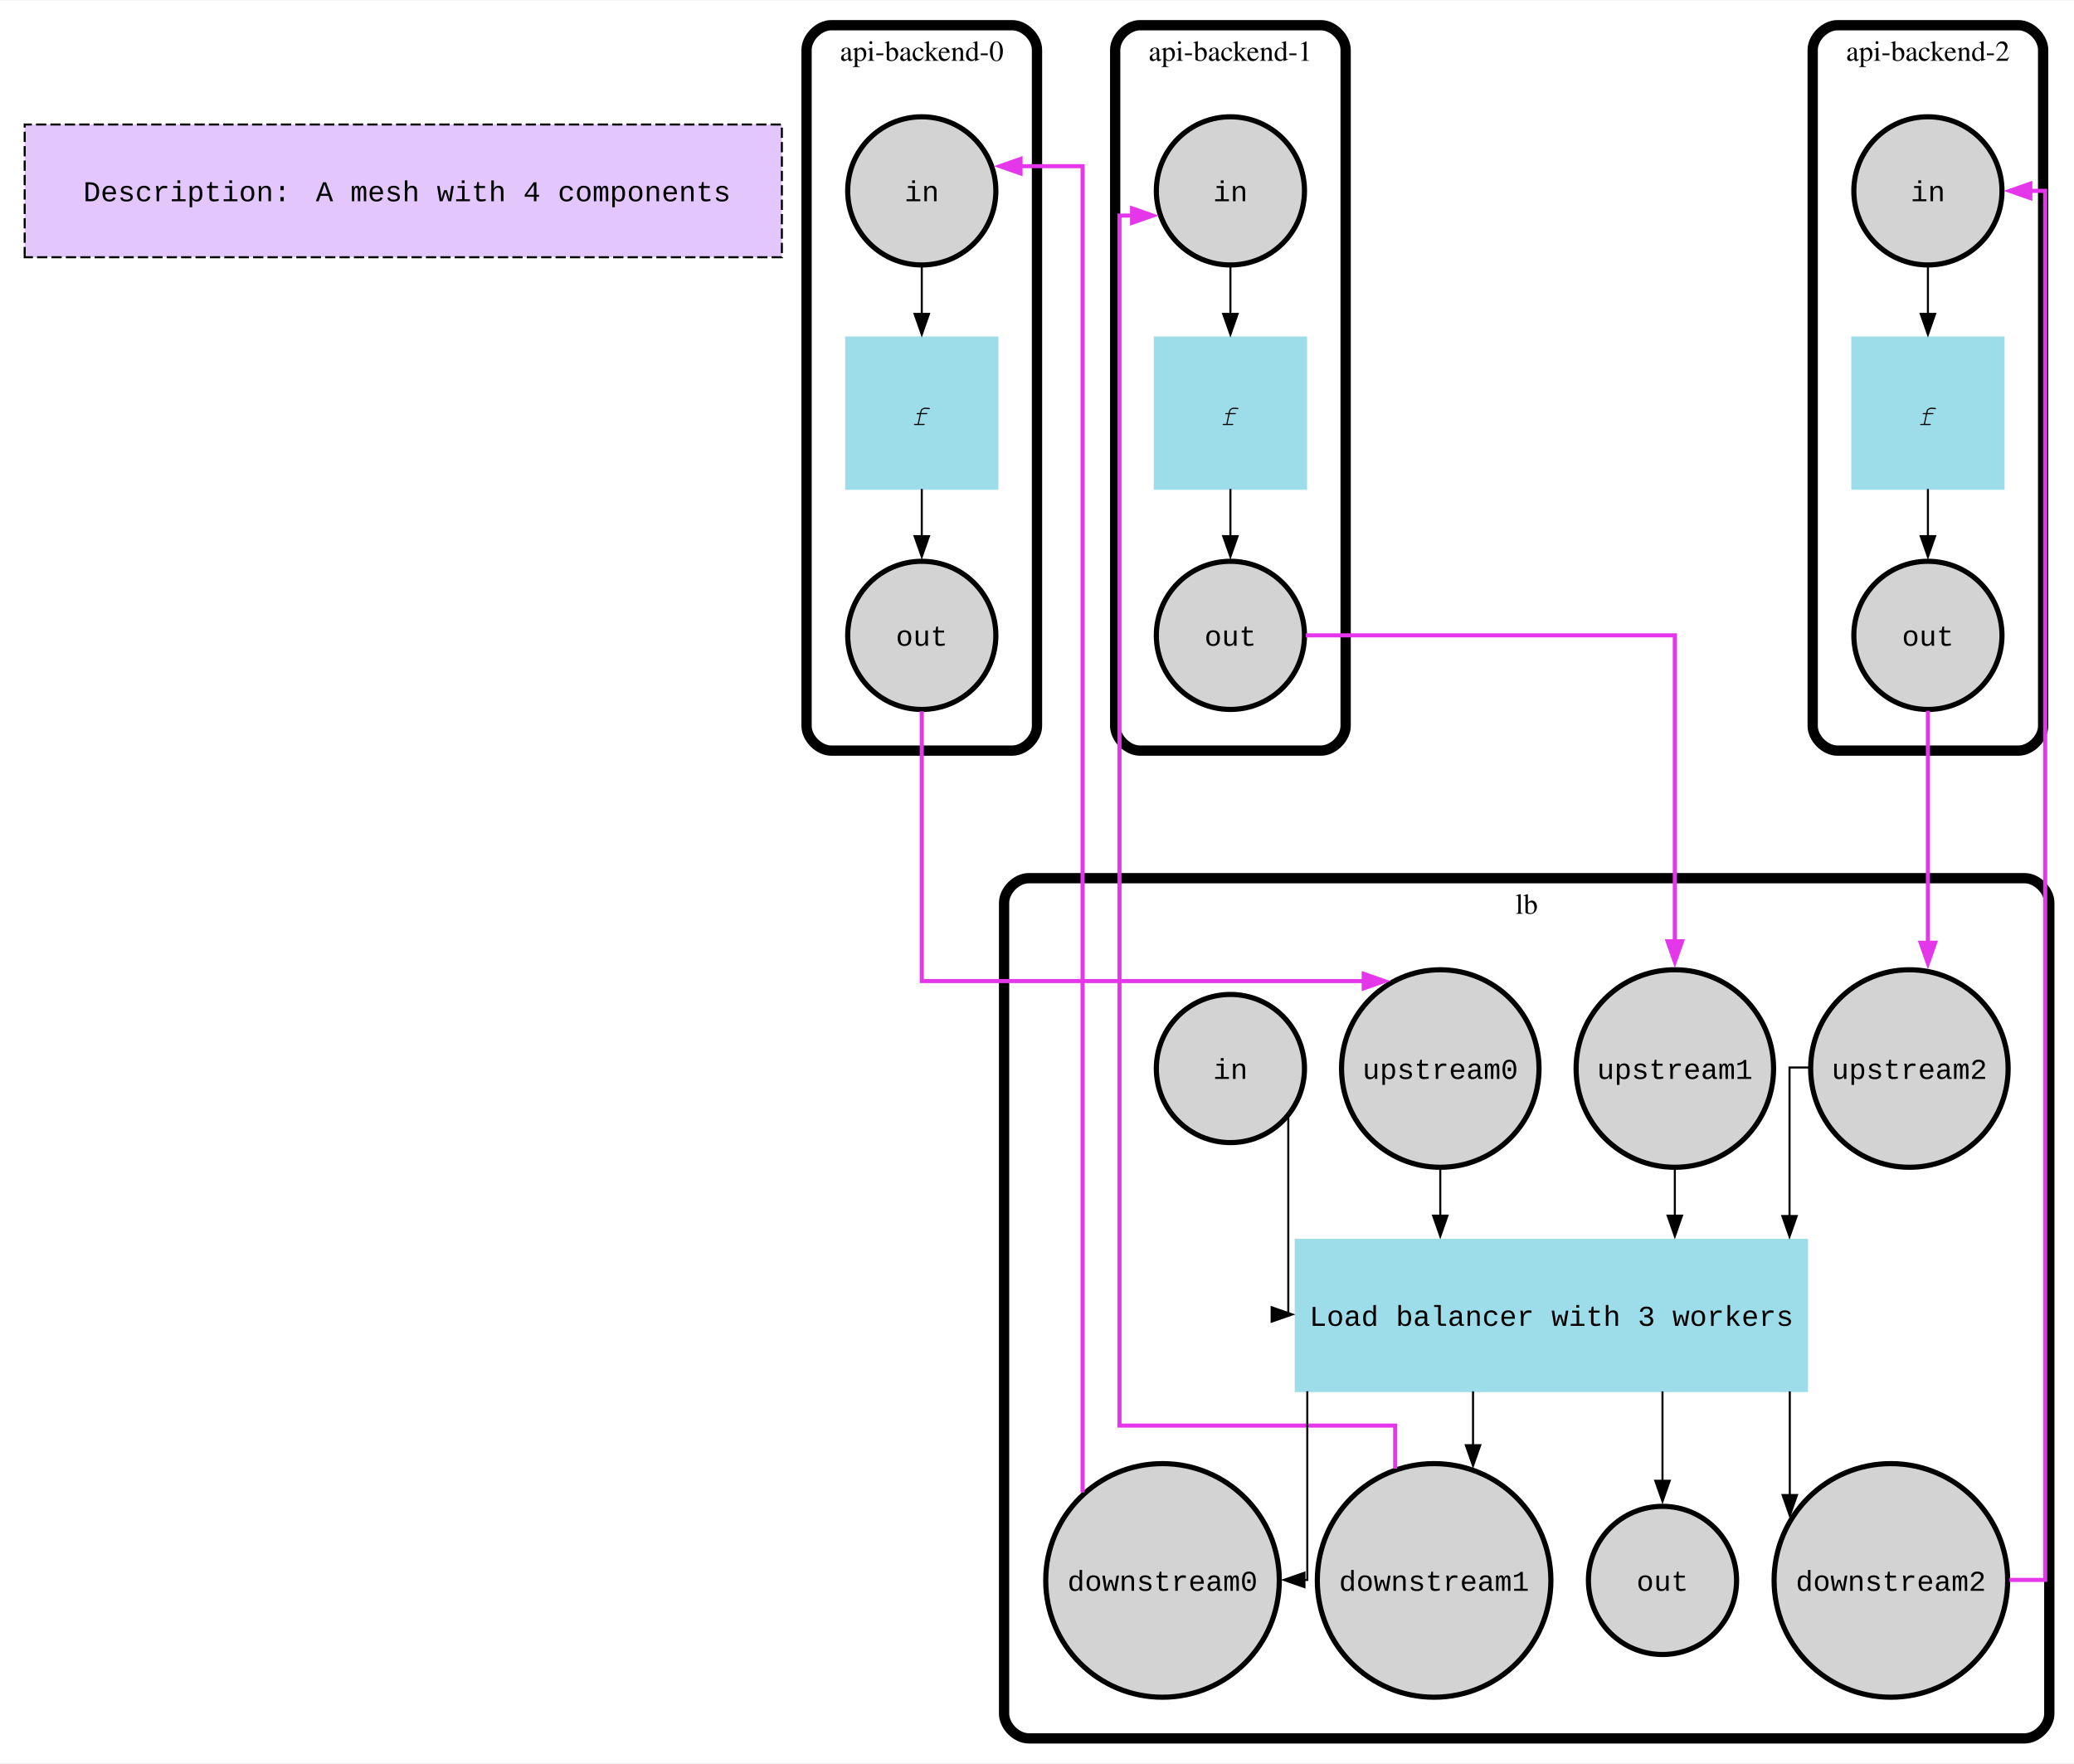
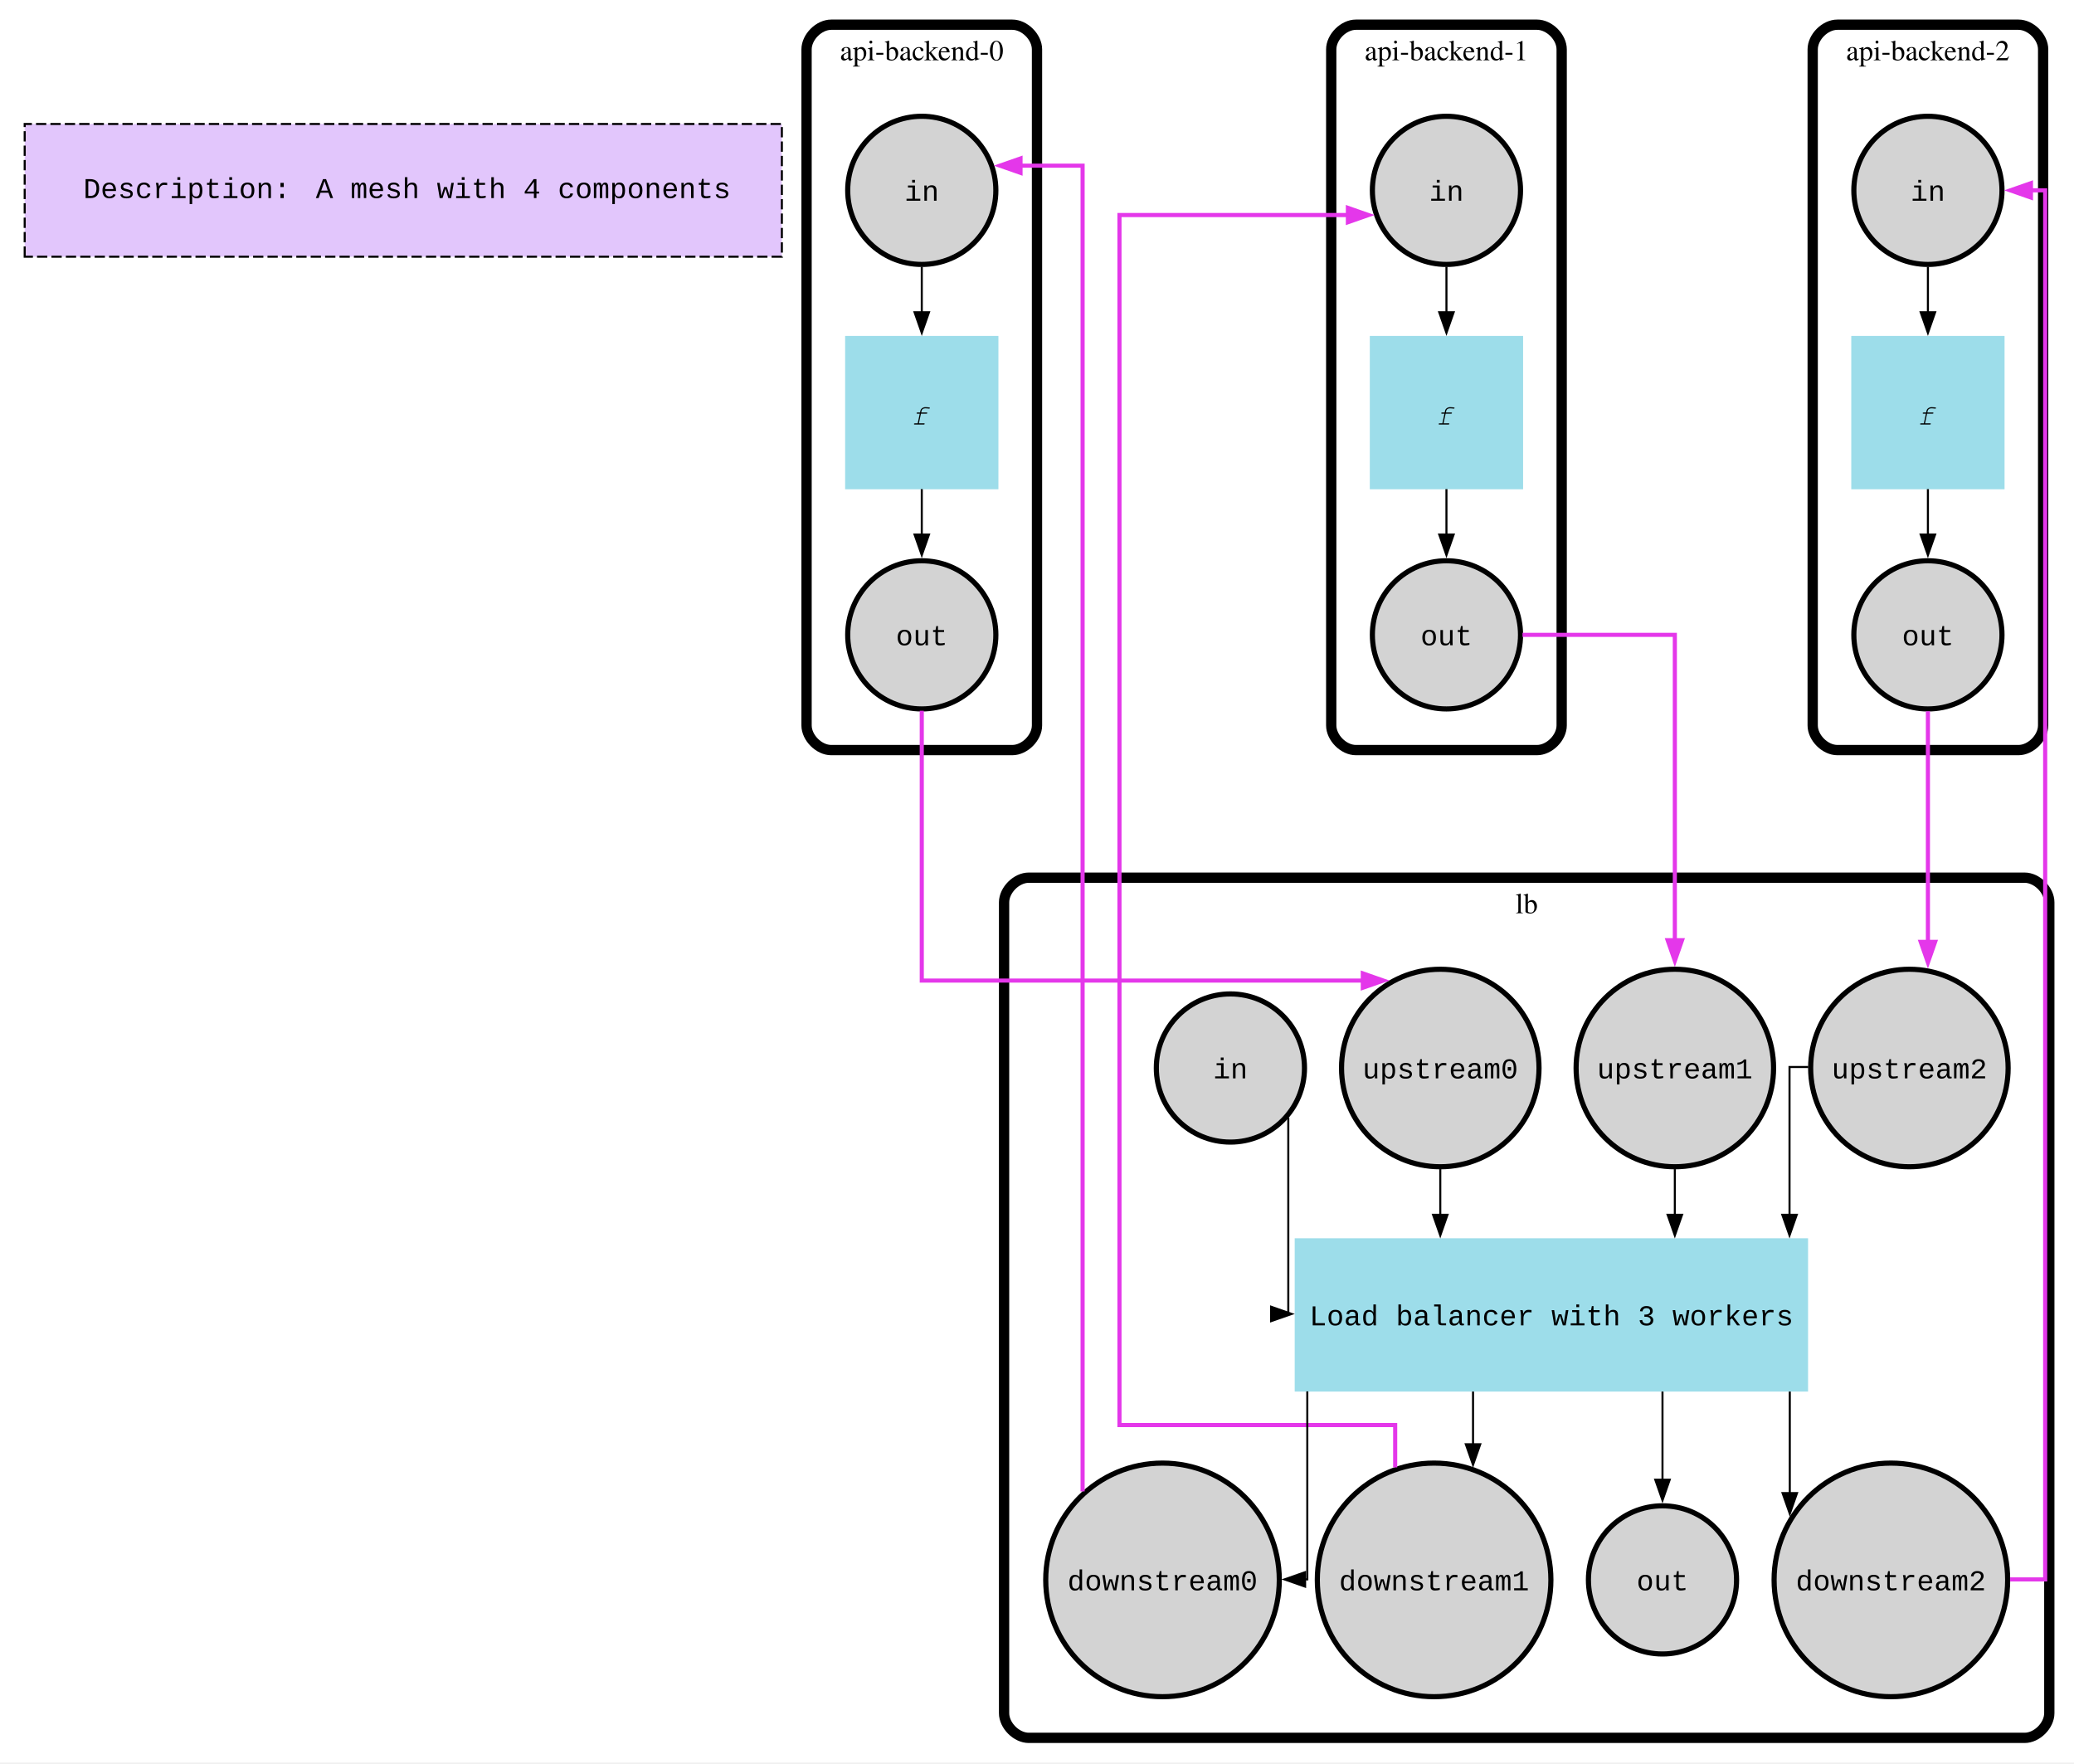
- <svg xmlns="http://www.w3.org/2000/svg" width="1008pt" height="857pt" viewBox="0.00 0.00 1008.00 856.50">
+ <svg xmlns="http://www.w3.org/2000/svg" width="1008pt" height="857pt" viewBox="0.00 0.00 1008.00 857.00">
  <g id="graph0" class="graph" transform="scale(1 1) rotate(0) translate(4 852.5)">
    <polygon fill="white" stroke="none" points="-4,4 -4,-852.5 1004,-852.5 1004,4 -4,4" />
    <g id="clust1" class="cluster">
      <polygon fill="#e2c6fc" stroke="black" stroke-dasharray="5,2" points="8,-727.75 8,-792.25 376,-792.25 376,-727.75 8,-727.75" />
    </g>
    <g id="clust2" class="cluster">
      <path fill="none" stroke="black" stroke-width="5" d="M400,-488C400,-488 488,-488 488,-488 494,-488 500,-494 500,-500 500,-500 500,-828.5 500,-828.5 500,-834.5 494,-840.5 488,-840.5 488,-840.5 400,-840.5 400,-840.5 394,-840.5 388,-834.5 388,-828.5 388,-828.5 388,-500 388,-500 388,-494 394,-488 400,-488" />
-       <text text-anchor="middle" x="444" y="-823.2" font-family="Times,serif" font-size="14.00">api-backend-0</text>
+       <text xml:space="preserve" text-anchor="middle" x="444" y="-823.2" font-family="Times,serif" font-size="14.00">api-backend-0</text>
    </g>
    <g id="clust3" class="cluster">
-       <path fill="none" stroke="black" stroke-width="5" d="M550,-488C550,-488 638,-488 638,-488 644,-488 650,-494 650,-500 650,-500 650,-828.5 650,-828.5 650,-834.5 644,-840.5 638,-840.5 638,-840.5 550,-840.5 550,-840.5 544,-840.5 538,-834.5 538,-828.5 538,-828.5 538,-500 538,-500 538,-494 544,-488 550,-488" />
-       <text text-anchor="middle" x="594" y="-823.2" font-family="Times,serif" font-size="14.00">api-backend-1</text>
+       <path fill="none" stroke="black" stroke-width="5" d="M655,-488C655,-488 743,-488 743,-488 749,-488 755,-494 755,-500 755,-500 755,-828.5 755,-828.5 755,-834.5 749,-840.5 743,-840.5 743,-840.5 655,-840.5 655,-840.5 649,-840.5 643,-834.5 643,-828.5 643,-828.5 643,-500 643,-500 643,-494 649,-488 655,-488" />
+       <text xml:space="preserve" text-anchor="middle" x="699" y="-823.2" font-family="Times,serif" font-size="14.00">api-backend-1</text>
    </g>
    <g id="clust4" class="cluster">
      <path fill="none" stroke="black" stroke-width="5" d="M889,-488C889,-488 977,-488 977,-488 983,-488 989,-494 989,-500 989,-500 989,-828.5 989,-828.5 989,-834.5 983,-840.5 977,-840.5 977,-840.5 889,-840.5 889,-840.5 883,-840.5 877,-834.5 877,-828.5 877,-828.5 877,-500 877,-500 877,-494 883,-488 889,-488" />
-       <text text-anchor="middle" x="933" y="-823.2" font-family="Times,serif" font-size="14.00">api-backend-2</text>
+       <text xml:space="preserve" text-anchor="middle" x="933" y="-823.2" font-family="Times,serif" font-size="14.00">api-backend-2</text>
    </g>
    <g id="clust5" class="cluster">
      <path fill="none" stroke="black" stroke-width="5" d="M496,-8C496,-8 980,-8 980,-8 986,-8 992,-14 992,-20 992,-20 992,-414 992,-414 992,-420 986,-426 980,-426 980,-426 496,-426 496,-426 490,-426 484,-420 484,-414 484,-414 484,-20 484,-20 484,-14 490,-8 496,-8" />
-       <text text-anchor="middle" x="738" y="-408.7" font-family="Times,serif" font-size="14.00">lb</text>
+       <text xml:space="preserve" text-anchor="middle" x="738" y="-408.7" font-family="Times,serif" font-size="14.00">lb</text>
    </g>
    <g id="node1" class="node">
-       <text text-anchor="start" x="36.5" y="-754.95" font-family="Courier New" font-size="14.00">Description:</text>
-       <text text-anchor="start" x="149.5" y="-754.95" font-family="Courier New" font-size="14.00">A mesh with 4 components</text>
+       <text xml:space="preserve" text-anchor="start" x="36.5" y="-756.25" font-family="Courier New" font-size="14.00">Description:</text>
+       <text xml:space="preserve" text-anchor="start" x="149.5" y="-756.25" font-family="Courier New" font-size="14.00">A mesh with 4 components</text>
    </g>
    <g id="node2" class="node">
      <ellipse fill="lightgrey" stroke="black" stroke-width="2.5" cx="444" cy="-760" rx="36" ry="36" />
-       <text text-anchor="middle" x="444" y="-754.95" font-family="Courier New" font-size="14.00">in</text>
+       <text xml:space="preserve" text-anchor="middle" x="444" y="-754.95" font-family="Courier New" font-size="14.00">in</text>
    </g>
    <g id="node4" class="node">
      <polygon fill="#9dddea" stroke="#9dddea" stroke-width="2.5" points="480,-688 408,-688 408,-616 480,-616 480,-688" />
-       <text text-anchor="middle" x="444" y="-646.2" font-family="Courier New" font-size="14.00">𝑓</text>
+       <text xml:space="preserve" text-anchor="middle" x="444" y="-646.2" font-family="Courier New" font-size="14.00">𝑓</text>
    </g>
    <g id="edge1" class="edge">
-       <path fill="none" stroke="black" d="M444,-723.14C444,-723.14 444,-700.21 444,-700.21" />
-       <polygon fill="black" stroke="black" points="447.5,-700.21 444,-690.21 440.5,-700.21 447.5,-700.21" />
+       <path fill="none" stroke="black" d="M444,-722.83C444,-722.83 444,-700.75 444,-700.75" />
+       <polygon fill="black" stroke="black" points="447.5,-700.75 444,-690.75 440.5,-700.75 447.5,-700.75" />
    </g>
    <g id="node3" class="node">
      <ellipse fill="lightgrey" stroke="black" stroke-width="2.5" cx="444" cy="-544" rx="36" ry="36" />
-       <text text-anchor="middle" x="444" y="-538.95" font-family="Courier New" font-size="14.00">out</text>
+       <text xml:space="preserve" text-anchor="middle" x="444" y="-538.95" font-family="Courier New" font-size="14.00">out</text>
    </g>
    <g id="node12" class="node">
      <ellipse fill="lightgrey" stroke="black" stroke-width="2.5" cx="696" cy="-333.51" rx="47.99" ry="47.99" />
-       <text text-anchor="middle" x="696" y="-328.46" font-family="Courier New" font-size="14.00">upstream0</text>
+       <text xml:space="preserve" text-anchor="middle" x="696" y="-328.46" font-family="Courier New" font-size="14.00">upstream0</text>
    </g>
    <g id="edge15" class="edge">
-       <path fill="none" stroke="#e437ea" stroke-width="2" d="M444,-507.13C444,-457.68 444,-376 444,-376 444,-376 658.81,-376 658.81,-376" />
-       <polygon fill="#e437ea" stroke="#e437ea" stroke-width="2" points="658.81,-379.5 668.81,-376 658.81,-372.5 658.81,-379.5" />
+       <path fill="none" stroke="#e437ea" stroke-width="2" d="M444,-507.13C444,-457.68 444,-376 444,-376 444,-376 658.35,-376 658.35,-376" />
+       <polygon fill="#e437ea" stroke="#e437ea" stroke-width="2" points="658.35,-379.5 668.35,-376 658.35,-372.5 658.35,-379.5" />
    </g>
    <g id="edge2" class="edge">
-       <path fill="none" stroke="black" d="M444,-615.14C444,-615.14 444,-592.21 444,-592.21" />
-       <polygon fill="black" stroke="black" points="447.5,-592.21 444,-582.21 440.5,-592.21 447.5,-592.21" />
+       <path fill="none" stroke="black" d="M444,-614.83C444,-614.83 444,-592.75 444,-592.75" />
+       <polygon fill="black" stroke="black" points="447.5,-592.75 444,-582.75 440.5,-592.75 447.5,-592.75" />
    </g>
    <g id="node5" class="node">
-       <ellipse fill="lightgrey" stroke="black" stroke-width="2.5" cx="594" cy="-760" rx="36" ry="36" />
-       <text text-anchor="middle" x="594" y="-754.95" font-family="Courier New" font-size="14.00">in</text>
+       <ellipse fill="lightgrey" stroke="black" stroke-width="2.5" cx="699" cy="-760" rx="36" ry="36" />
+       <text xml:space="preserve" text-anchor="middle" x="699" y="-754.95" font-family="Courier New" font-size="14.00">in</text>
    </g>
    <g id="node7" class="node">
-       <polygon fill="#9dddea" stroke="#9dddea" stroke-width="2.5" points="630,-688 558,-688 558,-616 630,-616 630,-688" />
-       <text text-anchor="middle" x="594" y="-646.2" font-family="Courier New" font-size="14.00">𝑓</text>
+       <polygon fill="#9dddea" stroke="#9dddea" stroke-width="2.5" points="735,-688 663,-688 663,-616 735,-616 735,-688" />
+       <text xml:space="preserve" text-anchor="middle" x="699" y="-646.2" font-family="Courier New" font-size="14.00">𝑓</text>
    </g>
    <g id="edge3" class="edge">
-       <path fill="none" stroke="black" d="M594,-723.14C594,-723.14 594,-700.21 594,-700.21" />
-       <polygon fill="black" stroke="black" points="597.5,-700.21 594,-690.21 590.5,-700.21 597.5,-700.21" />
+       <path fill="none" stroke="black" d="M699,-722.83C699,-722.83 699,-700.75 699,-700.75" />
+       <polygon fill="black" stroke="black" points="702.5,-700.75 699,-690.75 695.5,-700.75 702.5,-700.75" />
    </g>
    <g id="node6" class="node">
-       <ellipse fill="lightgrey" stroke="black" stroke-width="2.5" cx="594" cy="-544" rx="36" ry="36" />
-       <text text-anchor="middle" x="594" y="-538.95" font-family="Courier New" font-size="14.00">out</text>
+       <ellipse fill="lightgrey" stroke="black" stroke-width="2.5" cx="699" cy="-544" rx="36" ry="36" />
+       <text xml:space="preserve" text-anchor="middle" x="699" y="-538.95" font-family="Courier New" font-size="14.00">out</text>
    </g>
    <g id="node13" class="node">
      <ellipse fill="lightgrey" stroke="black" stroke-width="2.5" cx="810" cy="-333.51" rx="47.99" ry="47.99" />
-       <text text-anchor="middle" x="810" y="-328.46" font-family="Courier New" font-size="14.00">upstream1</text>
+       <text xml:space="preserve" text-anchor="middle" x="810" y="-328.46" font-family="Courier New" font-size="14.00">upstream1</text>
    </g>
    <g id="edge16" class="edge">
-       <path fill="none" stroke="#e437ea" stroke-width="2" d="M630.64,-544C692.27,-544 810,-544 810,-544 810,-544 810,-395.36 810,-395.36" />
-       <polygon fill="#e437ea" stroke="#e437ea" stroke-width="2" points="813.5,-395.36 810,-385.36 806.5,-395.36 813.5,-395.36" />
+       <path fill="none" stroke="#e437ea" stroke-width="2" d="M735.96,-544C768.25,-544 810,-544 810,-544 810,-544 810,-395.62 810,-395.62" />
+       <polygon fill="#e437ea" stroke="#e437ea" stroke-width="2" points="813.5,-395.62 810,-385.62 806.5,-395.62 813.5,-395.62" />
    </g>
    <g id="edge4" class="edge">
-       <path fill="none" stroke="black" d="M594,-615.14C594,-615.14 594,-592.21 594,-592.21" />
-       <polygon fill="black" stroke="black" points="597.5,-592.21 594,-582.21 590.5,-592.21 597.5,-592.21" />
+       <path fill="none" stroke="black" d="M699,-614.83C699,-614.83 699,-592.75 699,-592.75" />
+       <polygon fill="black" stroke="black" points="702.5,-592.75 699,-582.75 695.5,-592.75 702.5,-592.75" />
    </g>
    <g id="node8" class="node">
      <ellipse fill="lightgrey" stroke="black" stroke-width="2.5" cx="933" cy="-760" rx="36" ry="36" />
-       <text text-anchor="middle" x="933" y="-754.95" font-family="Courier New" font-size="14.00">in</text>
+       <text xml:space="preserve" text-anchor="middle" x="933" y="-754.95" font-family="Courier New" font-size="14.00">in</text>
    </g>
    <g id="node10" class="node">
      <polygon fill="#9dddea" stroke="#9dddea" stroke-width="2.5" points="969,-688 897,-688 897,-616 969,-616 969,-688" />
-       <text text-anchor="middle" x="933" y="-646.2" font-family="Courier New" font-size="14.00">𝑓</text>
+       <text xml:space="preserve" text-anchor="middle" x="933" y="-646.2" font-family="Courier New" font-size="14.00">𝑓</text>
    </g>
    <g id="edge5" class="edge">
-       <path fill="none" stroke="black" d="M933,-723.14C933,-723.14 933,-700.21 933,-700.21" />
-       <polygon fill="black" stroke="black" points="936.5,-700.21 933,-690.21 929.5,-700.21 936.5,-700.21" />
+       <path fill="none" stroke="black" d="M933,-722.83C933,-722.83 933,-700.75 933,-700.75" />
+       <polygon fill="black" stroke="black" points="936.5,-700.75 933,-690.75 929.5,-700.75 936.5,-700.75" />
    </g>
    <g id="node9" class="node">
      <ellipse fill="lightgrey" stroke="black" stroke-width="2.5" cx="933" cy="-544" rx="36" ry="36" />
-       <text text-anchor="middle" x="933" y="-538.95" font-family="Courier New" font-size="14.00">out</text>
+       <text xml:space="preserve" text-anchor="middle" x="933" y="-538.95" font-family="Courier New" font-size="14.00">out</text>
    </g>
    <g id="node14" class="node">
      <ellipse fill="lightgrey" stroke="black" stroke-width="2.5" cx="924" cy="-333.51" rx="47.99" ry="47.99" />
-       <text text-anchor="middle" x="924" y="-328.46" font-family="Courier New" font-size="14.00">upstream2</text>
+       <text xml:space="preserve" text-anchor="middle" x="924" y="-328.46" font-family="Courier New" font-size="14.00">upstream2</text>
    </g>
    <g id="edge17" class="edge">
-       <path fill="none" stroke="#e437ea" stroke-width="2" d="M933,-507.34C933,-507.34 933,-394.63 933,-394.63" />
-       <polygon fill="#e437ea" stroke="#e437ea" stroke-width="2" points="936.5,-394.63 933,-384.63 929.5,-394.63 936.5,-394.63" />
+       <path fill="none" stroke="#e437ea" stroke-width="2" d="M933,-506.86C933,-506.86 933,-394.8 933,-394.8" />
+       <polygon fill="#e437ea" stroke="#e437ea" stroke-width="2" points="936.5,-394.8 933,-384.8 929.5,-394.8 936.5,-394.8" />
    </g>
    <g id="edge6" class="edge">
-       <path fill="none" stroke="black" d="M933,-615.14C933,-615.14 933,-592.21 933,-592.21" />
-       <polygon fill="black" stroke="black" points="936.5,-592.21 933,-582.21 929.5,-592.21 936.5,-592.21" />
+       <path fill="none" stroke="black" d="M933,-614.83C933,-614.83 933,-592.75 933,-592.75" />
+       <polygon fill="black" stroke="black" points="936.5,-592.75 933,-582.75 929.5,-592.75 936.5,-592.75" />
    </g>
    <g id="node11" class="node">
      <ellipse fill="lightgrey" stroke="black" stroke-width="2.5" cx="594" cy="-333.51" rx="36" ry="36" />
-       <text text-anchor="middle" x="594" y="-328.46" font-family="Courier New" font-size="14.00">in</text>
+       <text xml:space="preserve" text-anchor="middle" x="594" y="-328.46" font-family="Courier New" font-size="14.00">in</text>
    </g>
    <g id="node19" class="node">
      <polygon fill="#9dddea" stroke="#9dddea" stroke-width="2.5" points="873.5,-249.52 626.5,-249.52 626.5,-177.52 873.5,-177.52 873.5,-249.52" />
-       <text text-anchor="middle" x="750" y="-208.47" font-family="Courier New" font-size="14.00">Load balancer with 3 workers</text>
+       <text xml:space="preserve" text-anchor="middle" x="750" y="-208.47" font-family="Courier New" font-size="14.00">Load balancer with 3 workers</text>
    </g>
    <g id="edge7" class="edge">
-       <path fill="none" stroke="black" d="M622.13,-309.62C622.13,-274.74 622.13,-214 622.13,-214 622.13,-214 622.47,-214 622.47,-214" />
-       <polygon fill="black" stroke="black" points="614.04,-217.5 624.04,-214 614.04,-210.5 614.04,-217.5" />
+       <path fill="none" stroke="black" d="M622.13,-309.33C622.13,-274.41 622.13,-214 622.13,-214 622.13,-214 622.45,-214 622.45,-214" />
+       <polygon fill="black" stroke="black" points="613.78,-217.5 623.78,-214 613.78,-210.5 613.78,-217.5" />
    </g>
    <g id="edge8" class="edge">
-       <path fill="none" stroke="black" d="M696,-284.71C696,-284.71 696,-262.02 696,-262.02" />
-       <polygon fill="black" stroke="black" points="699.5,-262.02 696,-252.02 692.5,-262.02 699.5,-262.02" />
+       <path fill="none" stroke="black" d="M696,-284.36C696,-284.36 696,-262.17 696,-262.17" />
+       <polygon fill="black" stroke="black" points="699.5,-262.17 696,-252.17 692.5,-262.17 699.5,-262.17" />
    </g>
    <g id="edge9" class="edge">
-       <path fill="none" stroke="black" d="M810,-284.71C810,-284.71 810,-262.02 810,-262.02" />
-       <polygon fill="black" stroke="black" points="813.5,-262.02 810,-252.02 806.5,-262.02 813.5,-262.02" />
+       <path fill="none" stroke="black" d="M810,-284.36C810,-284.36 810,-262.17 810,-262.17" />
+       <polygon fill="black" stroke="black" points="813.5,-262.17 810,-252.17 806.5,-262.17 813.5,-262.17" />
    </g>
    <g id="edge10" class="edge">
-       <path fill="none" stroke="black" d="M875.1,-334C869.5,-334 865.74,-334 865.74,-334 865.74,-334 865.74,-261.84 865.74,-261.84" />
-       <polygon fill="black" stroke="black" points="869.24,-261.84 865.74,-251.84 862.24,-261.84 869.24,-261.84" />
+       <path fill="none" stroke="black" d="M874.85,-334C869.39,-334 865.74,-334 865.74,-334 865.74,-334 865.74,-262.17 865.74,-262.17" />
+       <polygon fill="black" stroke="black" points="869.24,-262.17 865.74,-252.17 862.24,-262.17 869.24,-262.17" />
    </g>
    <g id="node15" class="node">
      <ellipse fill="lightgrey" stroke="black" stroke-width="2.5" cx="561" cy="-84.76" rx="56.76" ry="56.76" />
-       <text text-anchor="middle" x="561" y="-79.71" font-family="Courier New" font-size="14.00">downstream0</text>
+       <text xml:space="preserve" text-anchor="middle" x="561" y="-79.71" font-family="Courier New" font-size="14.00">downstream0</text>
    </g>
    <g id="edge18" class="edge">
-       <path fill="none" stroke="#e437ea" stroke-width="2" d="M522.16,-127.49C522.16,-277.64 522.16,-772 522.16,-772 522.16,-772 491.99,-772 491.99,-772" />
+       <path fill="none" stroke="#e437ea" stroke-width="2" d="M522.16,-127.75C522.16,-278.21 522.16,-772 522.16,-772 522.16,-772 491.99,-772 491.99,-772" />
      <polygon fill="#e437ea" stroke="#e437ea" stroke-width="2" points="491.99,-768.5 481.99,-772 491.99,-775.5 491.99,-768.5" />
    </g>
    <g id="node16" class="node">
      <ellipse fill="lightgrey" stroke="black" stroke-width="2.5" cx="693" cy="-84.76" rx="56.76" ry="56.76" />
-       <text text-anchor="middle" x="693" y="-79.71" font-family="Courier New" font-size="14.00">downstream1</text>
+       <text xml:space="preserve" text-anchor="middle" x="693" y="-79.71" font-family="Courier New" font-size="14.00">downstream1</text>
    </g>
    <g id="edge19" class="edge">
-       <path fill="none" stroke="#e437ea" stroke-width="2" d="M674.08,-139.04C674.08,-150.91 674.08,-160 674.08,-160 674.08,-160 540.08,-160 540.08,-160 540.08,-160 540.08,-748 540.08,-748 540.08,-748 546.21,-748 546.21,-748" />
-       <polygon fill="#e437ea" stroke="#e437ea" stroke-width="2" points="546.21,-751.5 556.21,-748 546.21,-744.5 546.21,-751.5" />
+       <path fill="none" stroke="#e437ea" stroke-width="2" d="M674.08,-139.44C674.08,-151.11 674.08,-160 674.08,-160 674.08,-160 540.08,-160 540.08,-160 540.08,-160 540.08,-748 540.08,-748 540.08,-748 651.1,-748 651.1,-748" />
+       <polygon fill="#e437ea" stroke="#e437ea" stroke-width="2" points="651.1,-751.5 661.1,-748 651.1,-744.5 651.1,-751.5" />
    </g>
    <g id="node17" class="node">
      <ellipse fill="lightgrey" stroke="black" stroke-width="2.5" cx="915" cy="-84.76" rx="56.76" ry="56.76" />
-       <text text-anchor="middle" x="915" y="-79.71" font-family="Courier New" font-size="14.00">downstream2</text>
+       <text xml:space="preserve" text-anchor="middle" x="915" y="-79.71" font-family="Courier New" font-size="14.00">downstream2</text>
    </g>
    <g id="edge20" class="edge">
-       <path fill="none" stroke="#e437ea" stroke-width="2" d="M972.6,-85C982.67,-85 989.99,-85 989.99,-85 989.99,-85 989.99,-760 989.99,-760 989.99,-760 982.76,-760 982.76,-760" />
-       <polygon fill="#e437ea" stroke="#e437ea" stroke-width="2" points="982.76,-756.5 972.76,-760 982.76,-763.5 982.76,-756.5" />
+       <path fill="none" stroke="#e437ea" stroke-width="2" d="M972.97,-85C982.85,-85 989.99,-85 989.99,-85 989.99,-85 989.99,-760 989.99,-760 989.99,-760 983.08,-760 983.08,-760" />
+       <polygon fill="#e437ea" stroke="#e437ea" stroke-width="2" points="983.08,-756.5 973.08,-760 983.08,-763.5 983.08,-756.5" />
    </g>
    <g id="node18" class="node">
      <ellipse fill="lightgrey" stroke="black" stroke-width="2.5" cx="804" cy="-84.76" rx="36" ry="36" />
-       <text text-anchor="middle" x="804" y="-79.71" font-family="Courier New" font-size="14.00">out</text>
+       <text xml:space="preserve" text-anchor="middle" x="804" y="-79.71" font-family="Courier New" font-size="14.00">out</text>
    </g>
    <g id="edge11" class="edge">
-       <path fill="none" stroke="black" d="M631.37,-176.69C631.37,-138.72 631.37,-85 631.37,-85 631.37,-85 629.98,-85 629.98,-85" />
-       <polygon fill="black" stroke="black" points="629.98,-81.5 619.98,-85 629.98,-88.5 629.98,-81.5" />
+       <path fill="none" stroke="black" d="M631.37,-176.35C631.37,-138.39 631.37,-85 631.37,-85 631.37,-85 630.11,-85 630.11,-85" />
+       <polygon fill="black" stroke="black" points="630.3,-81.5 620.3,-85 630.3,-88.5 630.3,-81.5" />
    </g>
    <g id="edge12" class="edge">
-       <path fill="none" stroke="black" d="M711.92,-176.63C711.92,-176.63 711.92,-150.46 711.92,-150.46" />
-       <polygon fill="black" stroke="black" points="715.42,-150.46 711.92,-140.46 708.42,-150.46 715.42,-150.46" />
+       <path fill="none" stroke="black" d="M711.92,-176.28C711.92,-176.28 711.92,-150.68 711.92,-150.68" />
+       <polygon fill="black" stroke="black" points="715.42,-150.68 711.92,-140.68 708.42,-150.68 715.42,-150.68" />
    </g>
    <g id="edge13" class="edge">
-       <path fill="none" stroke="black" d="M865.87,-176.63C865.87,-176.63 865.87,-126.25 865.87,-126.25" />
-       <polygon fill="black" stroke="black" points="869.37,-126.25 865.87,-116.25 862.37,-126.25 869.37,-126.25" />
+       <path fill="none" stroke="black" d="M865.87,-176.28C865.87,-176.28 865.87,-126.93 865.87,-126.93" />
+       <polygon fill="black" stroke="black" points="869.37,-126.93 865.87,-116.93 862.37,-126.93 869.37,-126.93" />
    </g>
    <g id="edge14" class="edge">
-       <path fill="none" stroke="black" d="M804,-176.63C804,-176.63 804,-133.18 804,-133.18" />
-       <polygon fill="black" stroke="black" points="807.5,-133.18 804,-123.18 800.5,-133.18 807.5,-133.18" />
+       <path fill="none" stroke="black" d="M804,-176.28C804,-176.28 804,-133.44 804,-133.44" />
+       <polygon fill="black" stroke="black" points="807.5,-133.44 804,-123.44 800.5,-133.44 807.5,-133.44" />
    </g>
  </g>
</svg>
